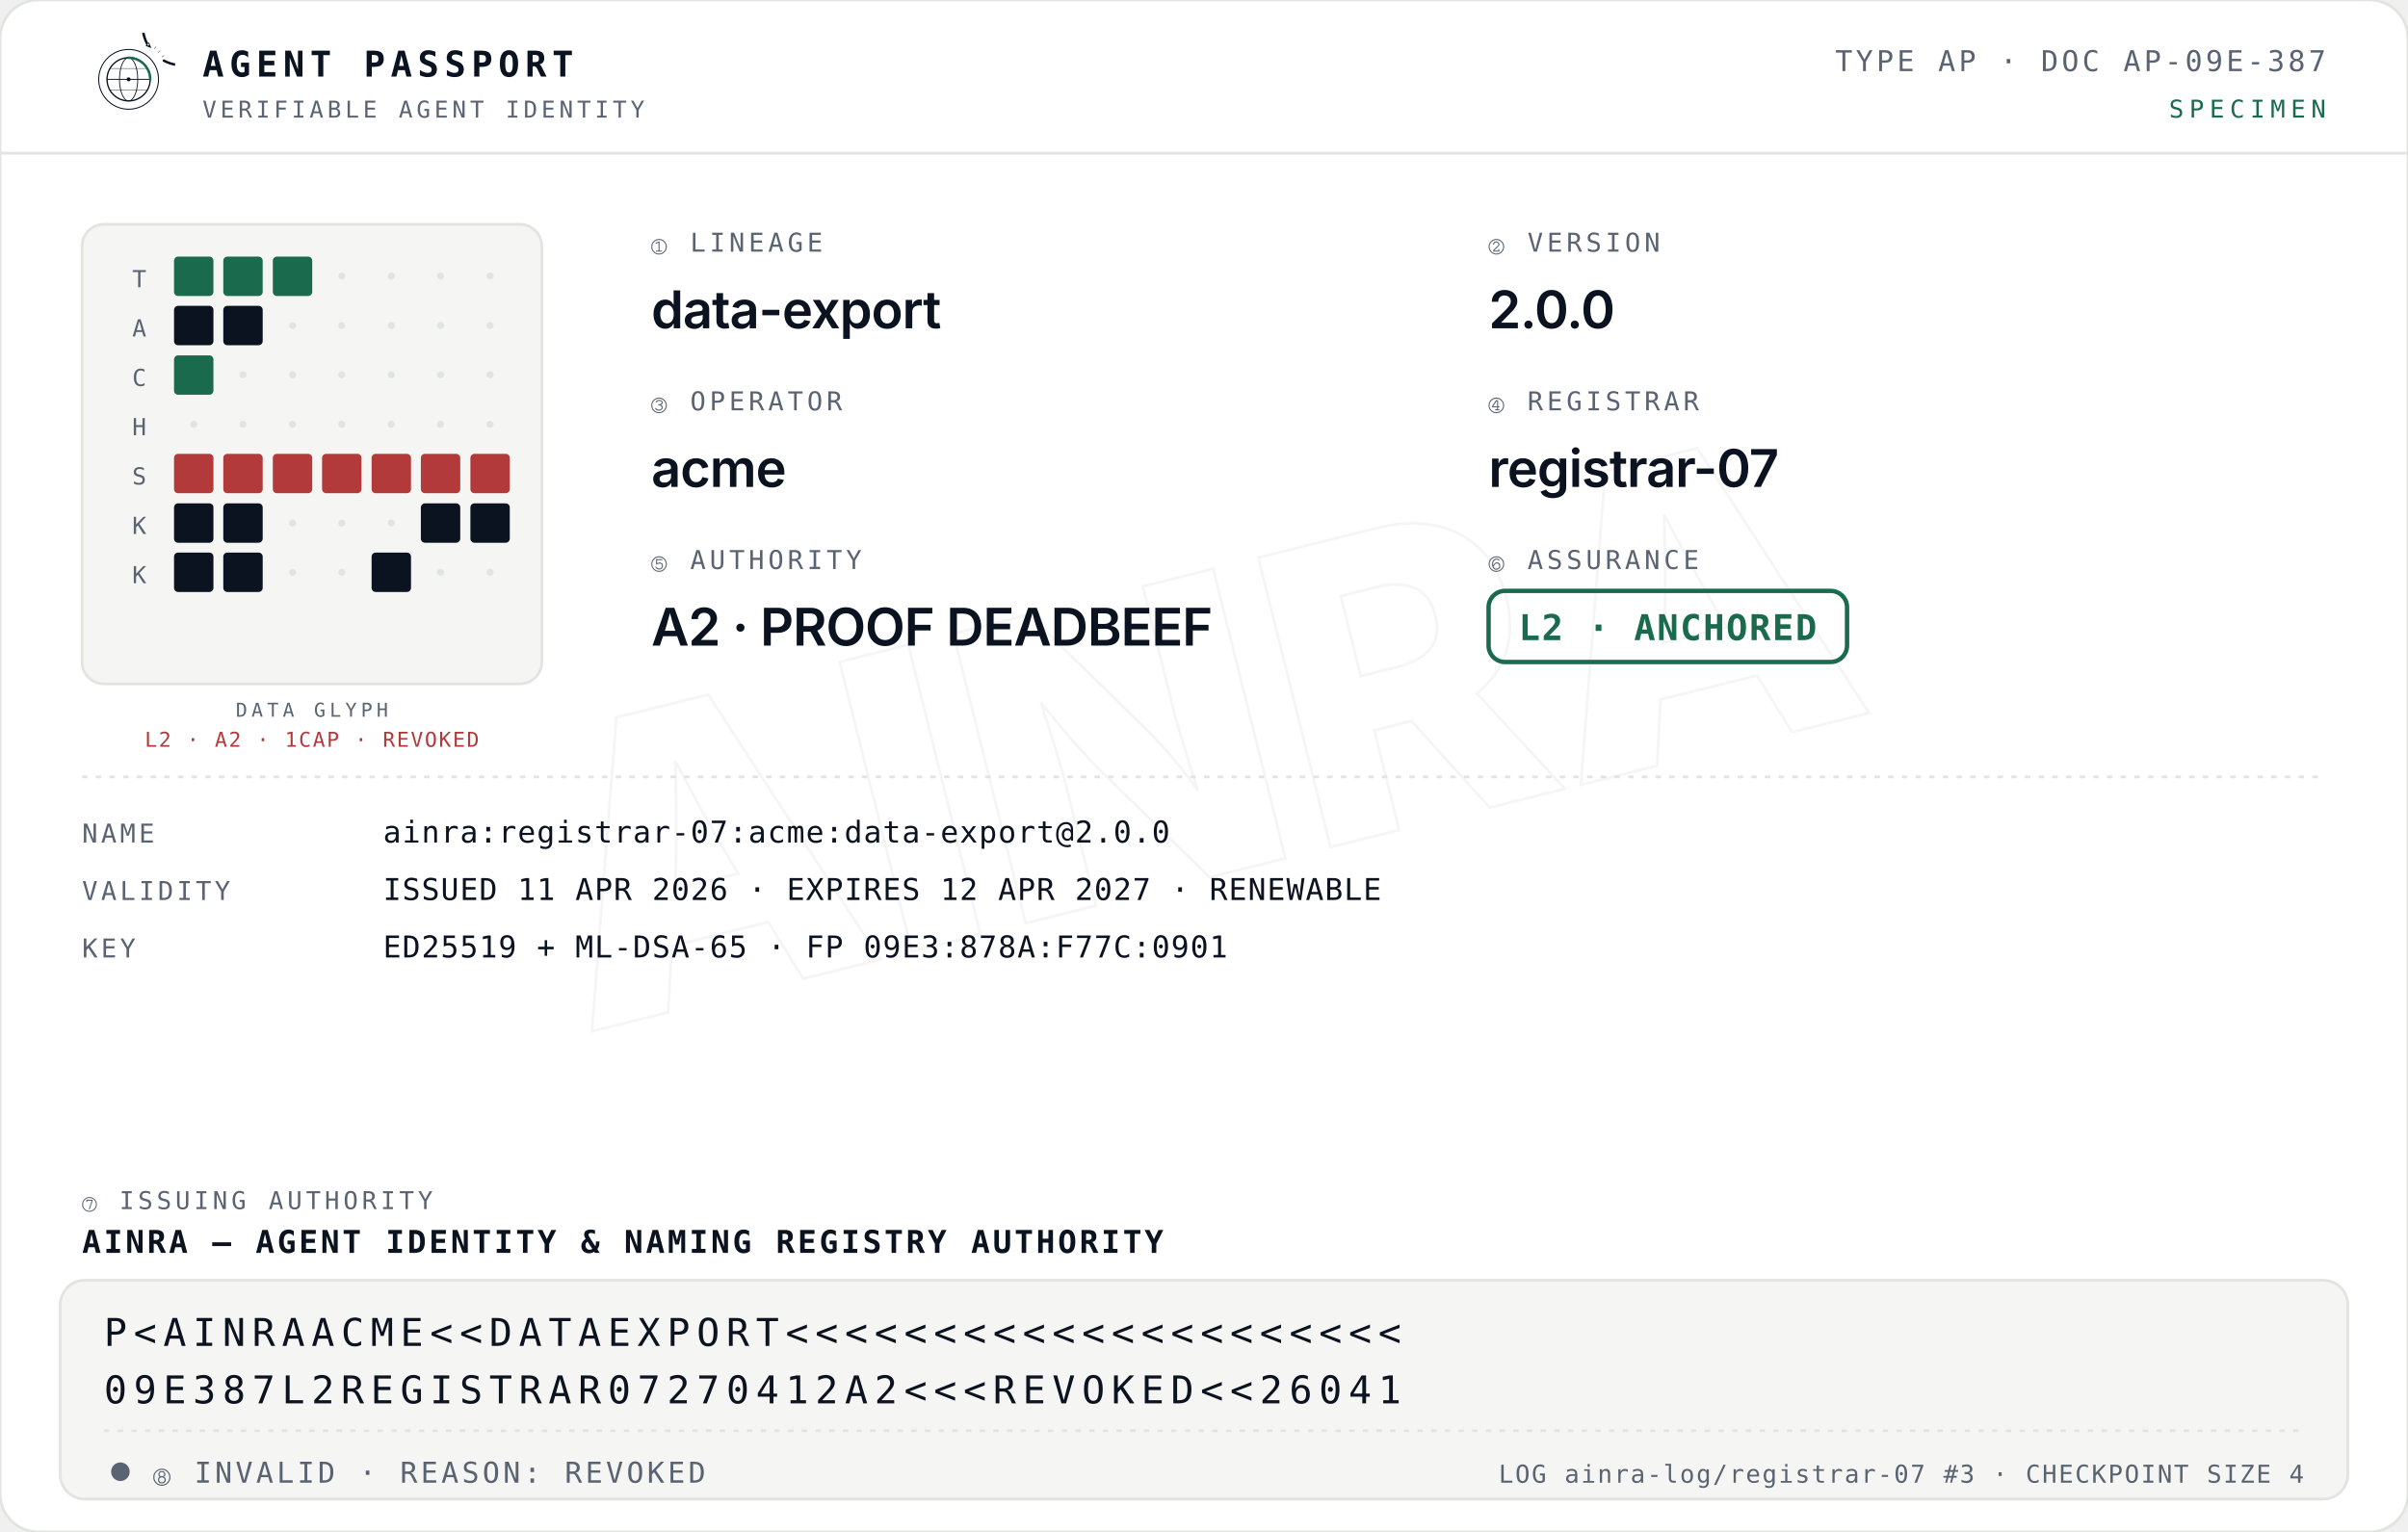
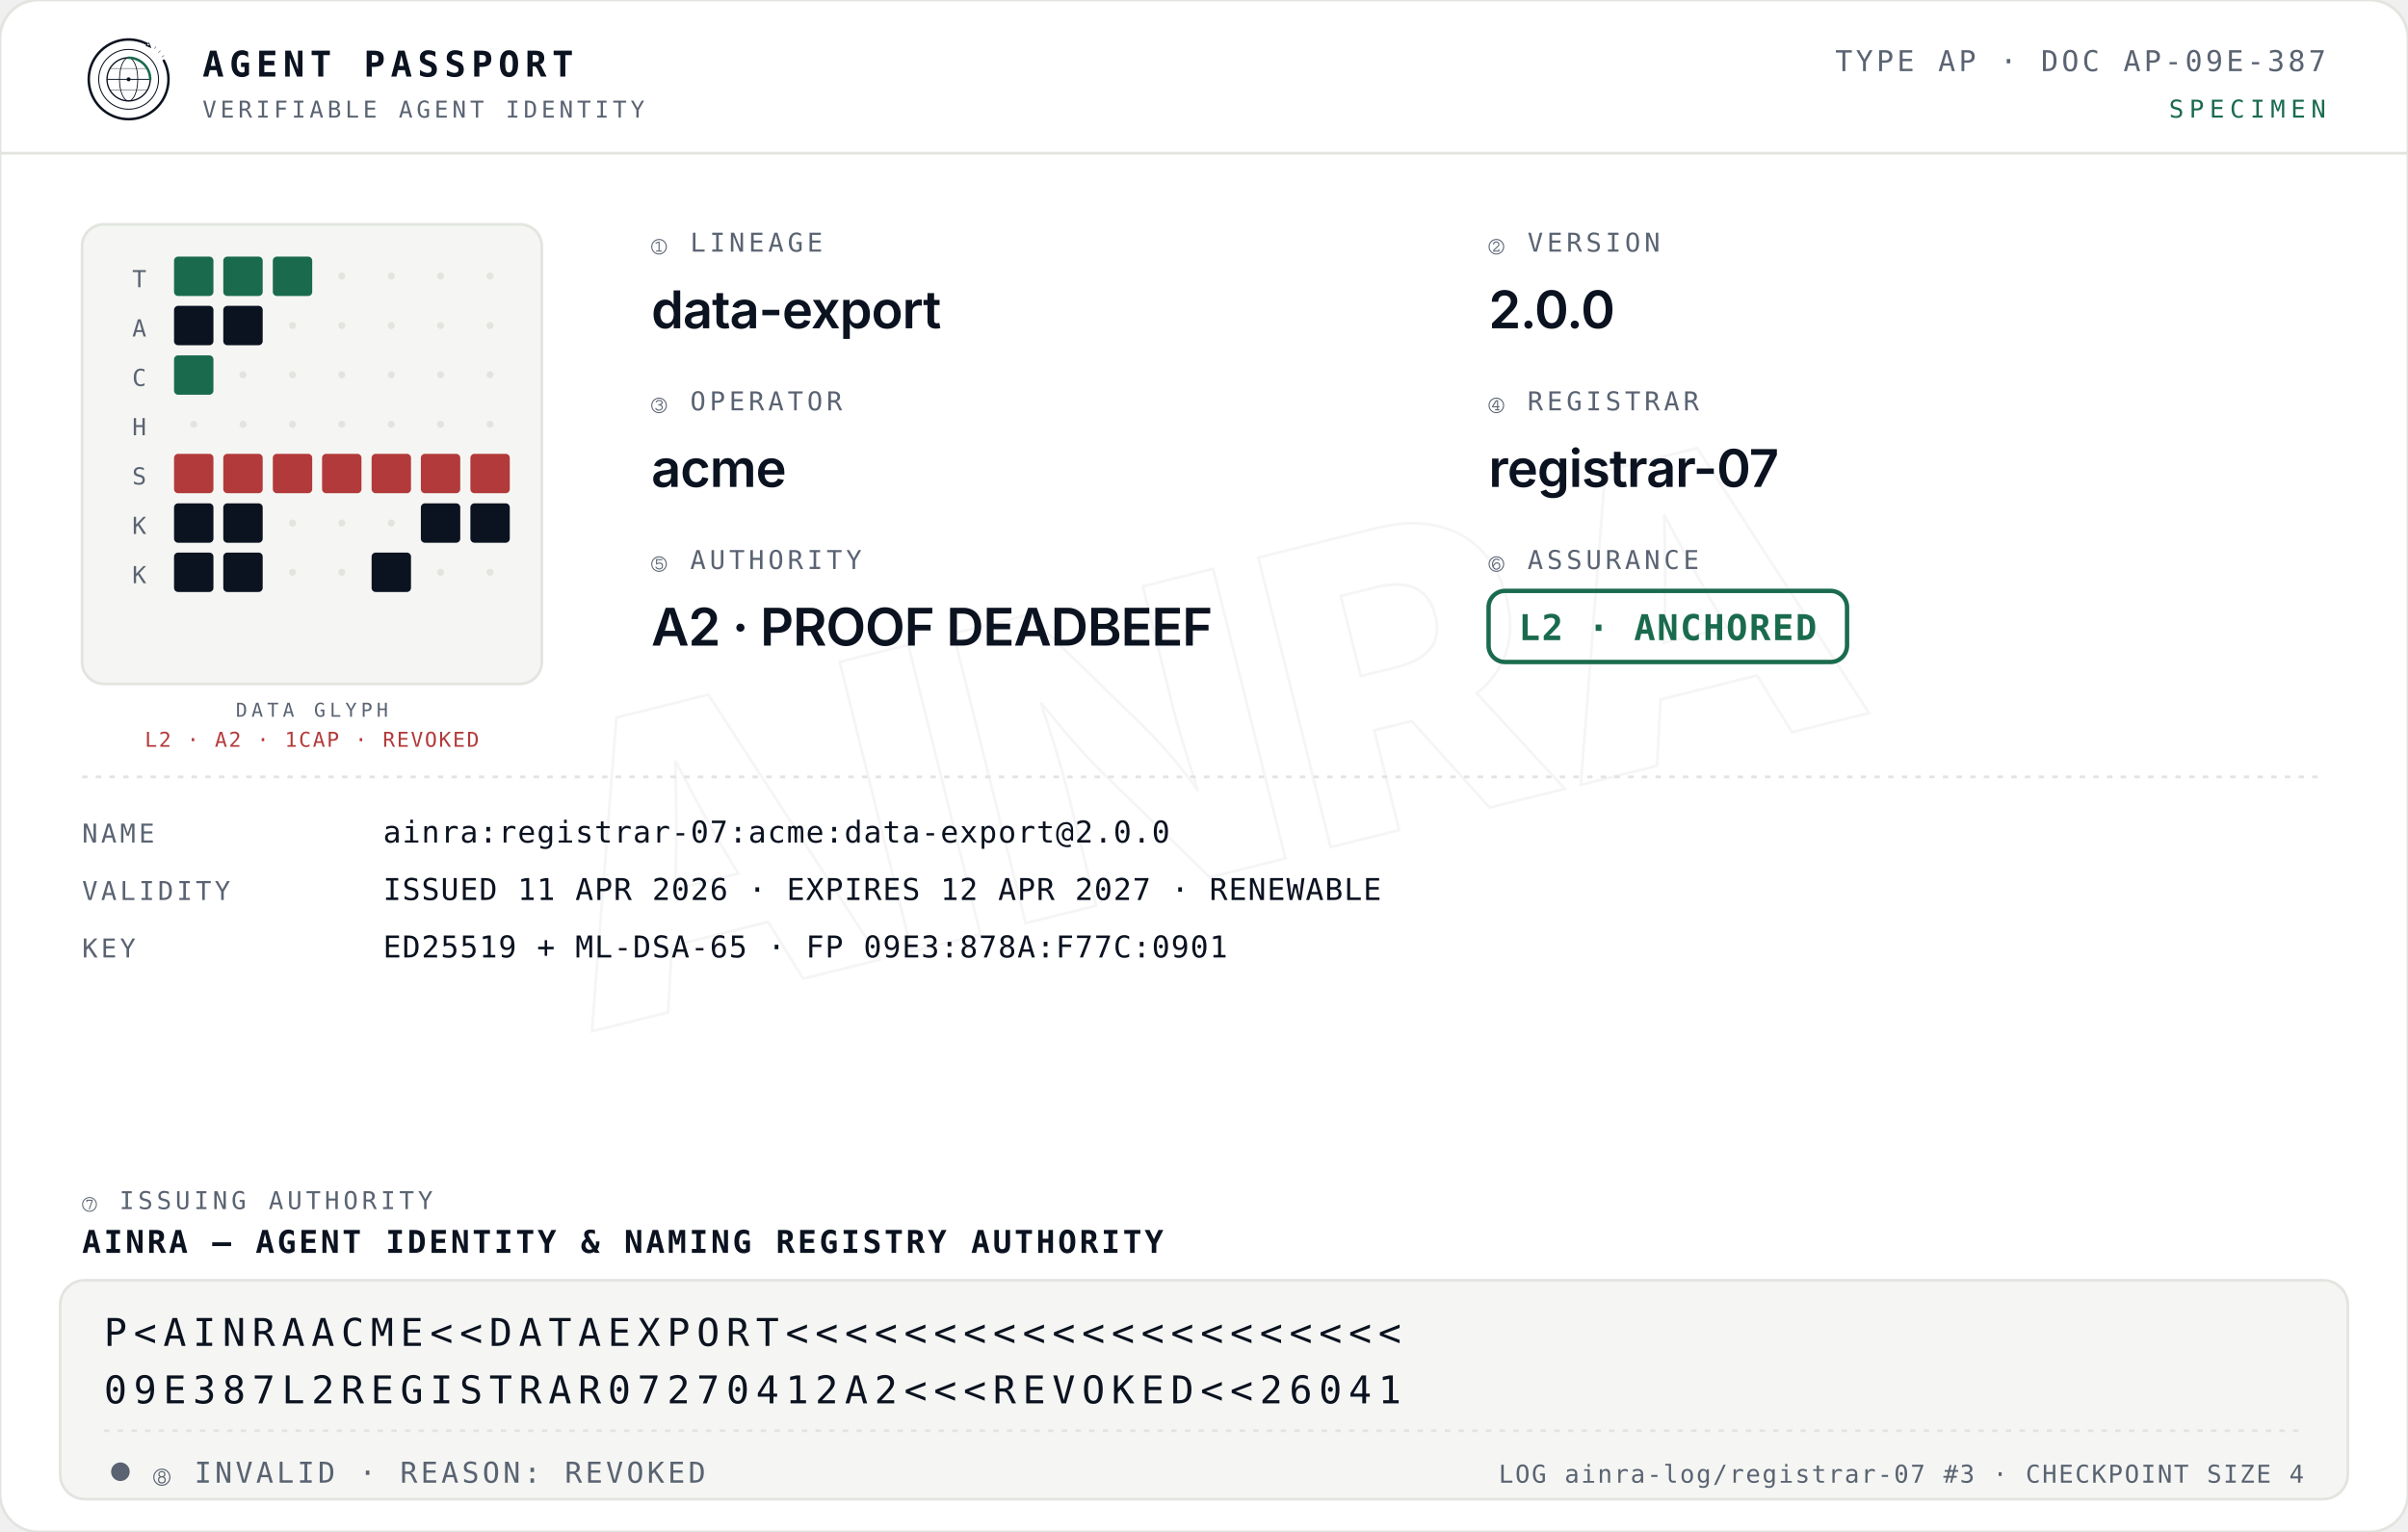
<svg xmlns="http://www.w3.org/2000/svg" viewBox="0 0 880 560" width="704" height="448" font-family="'B612 Mono',ui-monospace,monospace">
  <defs>
    <g id="ainra-sigil">
-       <path d="M 98.4 33.5 A 48 48 0 1 0 78.5 13.6" fill="none" stroke="#0B1220" stroke-width="3" stroke-linecap="round" />
+       <path d="M 98.4 33.5 A 48 48 0 1 1 78.5 13.6" fill="none" stroke="#0B1220" stroke-width="3" stroke-linecap="round" />
      <path d="M 95.8 29.2 L 98.7 27.2 M 91.7 23.9 L 94.3 21.5 M 86.9 19.2 L 89.1 16.6" stroke="#0B1220" stroke-width="1" opacity=".5" />
      <path d="M 80.6 11.5 L 83.4 18.5 L 76.4 15.7 Z" fill="#0B1220" />
      <circle cx="79.6" cy="14.2" r="1.1" fill="#F5F6F3" />
      <circle cx="56" cy="56" r="36" stroke="#0B1220" stroke-width="1.2" fill="none" />
      <circle cx="56" cy="56" r="26" stroke="#0B1220" stroke-width="1.6" fill="none" />
      <ellipse cx="56" cy="56" rx="11" ry="26" stroke="#0B1220" stroke-width="1" fill="none" />
      <line x1="30" y1="56" x2="82" y2="56" stroke="#0B1220" stroke-width="1.1" />
      <path d="M33.5 43 h45 M33.5 69 h45" stroke="#0B1220" stroke-width="0.8" opacity="0.6" />
      <path d="M56 30 a26 26 0 0 1 26 26" stroke="#1A6B4E" stroke-width="3" stroke-linecap="round" fill="none" />
      <circle cx="56" cy="56" r="2.4" fill="#0B1220" />
    </g>
    <g id="ainra-sigil-lt">
-       <path d="M 98.4 33.5 A 48 48 0 1 0 78.5 13.6" fill="none" stroke="#E7EAF0" stroke-width="3" stroke-linecap="round" />
+       <path d="M 98.4 33.5 A 48 48 0 1 1 78.5 13.6" fill="none" stroke="#E7EAF0" stroke-width="3" stroke-linecap="round" />
      <path d="M 95.8 29.2 L 98.7 27.2 M 91.7 23.9 L 94.3 21.5 M 86.9 19.2 L 89.1 16.6" stroke="#E7EAF0" stroke-width="1" opacity=".5" />
      <path d="M 80.6 11.5 L 83.4 18.5 L 76.4 15.7 Z" fill="#E7EAF0" />
      <circle cx="79.6" cy="14.2" r="1.1" fill="#0B1220" />
      <circle cx="56" cy="56" r="36" stroke="#E7EAF0" stroke-width="1.2" fill="none" />
      <circle cx="56" cy="56" r="26" stroke="#E7EAF0" stroke-width="1.6" fill="none" />
      <ellipse cx="56" cy="56" rx="11" ry="26" stroke="#E7EAF0" stroke-width="1" fill="none" />
      <line x1="30" y1="56" x2="82" y2="56" stroke="#E7EAF0" stroke-width="1.1" />
      <path d="M33.5 43 h45 M33.5 69 h45" stroke="#E7EAF0" stroke-width="0.8" opacity="0.6" />
      <path d="M56 30 a26 26 0 0 1 26 26" stroke="#57C08F" stroke-width="3" stroke-linecap="round" fill="none" />
      <circle cx="56" cy="56" r="2.4" fill="#E7EAF0" />
    </g>
  </defs>
  <rect x="0" y="0" width="880" height="560" rx="14" fill="#FFFFFF" stroke="#E2E5DF" />
  <text x="440" y="320" text-anchor="middle" font-family="'Bricolage Grotesque','Inter',sans-serif" font-weight="800" font-size="150" fill="none" stroke="#0B1220" stroke-opacity="0.04" transform="rotate(-14 440 280)">AINRA</text>
  <line x1="0" y1="56" x2="880" y2="56" stroke="#E2E5DF" />
  <svg x="30" y="12" width="34" height="34" viewBox="0 0 112 112">
    <use href="#ainra-sigil" />
  </svg>
  <text x="74" y="28" font-weight="700" font-size="13" letter-spacing="2" fill="#0B1220">AGENT PASSPORT</text>
  <text x="74" y="43" font-size="8.5" letter-spacing="1.4" fill="#5A6372">VERIFIABLE AGENT IDENTITY</text>
  <text x="850" y="26" text-anchor="end" font-size="10.5" letter-spacing="1.2" fill="#5A6372">TYPE AP · DOC AP-09E-387</text>
  <text x="850" y="43" text-anchor="end" font-size="9" letter-spacing="2" fill="#1A6B4E">SPECIMEN</text>
  <rect x="30" y="82" width="168" height="168" rx="8" fill="#F5F6F3" stroke="#E2E5DF" />
  <text x="50.9" y="105.0" text-anchor="middle" font-family="'B612 Mono',ui-monospace,monospace" font-size="8.6" fill="#5A6372">T</text>
  <rect x="63.6" y="93.8" width="14.4" height="14.4" rx="1.5" fill="#1A6B4E" />
  <rect x="81.6" y="93.8" width="14.4" height="14.4" rx="1.5" fill="#1A6B4E" />
  <rect x="99.7" y="93.8" width="14.4" height="14.4" rx="1.5" fill="#1A6B4E" />
  <circle cx="124.9" cy="100.9" r="1.3" fill="#E2E5DF" />
  <circle cx="143.0" cy="100.9" r="1.3" fill="#E2E5DF" />
  <circle cx="161.0" cy="100.9" r="1.3" fill="#E2E5DF" />
  <circle cx="179.1" cy="100.9" r="1.3" fill="#E2E5DF" />
  <text x="50.9" y="123.0" text-anchor="middle" font-family="'B612 Mono',ui-monospace,monospace" font-size="8.6" fill="#5A6372">A</text>
  <rect x="63.6" y="111.8" width="14.4" height="14.4" rx="1.5" fill="#0B1220" />
  <rect x="81.6" y="111.8" width="14.4" height="14.4" rx="1.5" fill="#0B1220" />
  <circle cx="106.9" cy="119.0" r="1.3" fill="#E2E5DF" />
  <circle cx="124.9" cy="119.0" r="1.3" fill="#E2E5DF" />
  <circle cx="143.0" cy="119.0" r="1.3" fill="#E2E5DF" />
  <circle cx="161.0" cy="119.0" r="1.3" fill="#E2E5DF" />
  <circle cx="179.1" cy="119.0" r="1.3" fill="#E2E5DF" />
  <text x="50.9" y="141.1" text-anchor="middle" font-family="'B612 Mono',ui-monospace,monospace" font-size="8.6" fill="#5A6372">C</text>
  <rect x="63.6" y="129.9" width="14.4" height="14.4" rx="1.5" fill="#1A6B4E" />
  <circle cx="88.8" cy="137.0" r="1.3" fill="#E2E5DF" />
  <circle cx="106.9" cy="137.0" r="1.3" fill="#E2E5DF" />
  <circle cx="124.9" cy="137.0" r="1.3" fill="#E2E5DF" />
  <circle cx="143.0" cy="137.0" r="1.3" fill="#E2E5DF" />
  <circle cx="161.0" cy="137.0" r="1.3" fill="#E2E5DF" />
  <circle cx="179.1" cy="137.0" r="1.3" fill="#E2E5DF" />
  <text x="50.9" y="159.1" text-anchor="middle" font-family="'B612 Mono',ui-monospace,monospace" font-size="8.6" fill="#5A6372">H</text>
  <circle cx="70.8" cy="155.1" r="1.3" fill="#E2E5DF" />
  <circle cx="88.8" cy="155.1" r="1.3" fill="#E2E5DF" />
  <circle cx="106.9" cy="155.1" r="1.3" fill="#E2E5DF" />
  <circle cx="124.9" cy="155.1" r="1.3" fill="#E2E5DF" />
  <circle cx="143.0" cy="155.1" r="1.3" fill="#E2E5DF" />
  <circle cx="161.0" cy="155.1" r="1.3" fill="#E2E5DF" />
  <circle cx="179.1" cy="155.1" r="1.3" fill="#E2E5DF" />
  <text x="50.9" y="177.1" text-anchor="middle" font-family="'B612 Mono',ui-monospace,monospace" font-size="8.6" fill="#5A6372">S</text>
  <rect x="63.6" y="165.9" width="14.4" height="14.4" rx="1.5" fill="#B23A3A" />
  <rect x="81.6" y="165.9" width="14.4" height="14.4" rx="1.5" fill="#B23A3A" />
  <rect x="99.7" y="165.9" width="14.4" height="14.4" rx="1.5" fill="#B23A3A" />
  <rect x="117.7" y="165.9" width="14.4" height="14.4" rx="1.5" fill="#B23A3A" />
  <rect x="135.8" y="165.9" width="14.4" height="14.4" rx="1.5" fill="#B23A3A" />
  <rect x="153.8" y="165.9" width="14.4" height="14.4" rx="1.5" fill="#B23A3A" />
  <rect x="171.9" y="165.9" width="14.4" height="14.4" rx="1.5" fill="#B23A3A" />
  <text x="50.9" y="195.2" text-anchor="middle" font-family="'B612 Mono',ui-monospace,monospace" font-size="8.6" fill="#5A6372">K</text>
  <rect x="63.6" y="184.0" width="14.4" height="14.4" rx="1.5" fill="#0B1220" />
  <rect x="81.6" y="184.0" width="14.4" height="14.4" rx="1.5" fill="#0B1220" />
  <circle cx="106.9" cy="191.2" r="1.3" fill="#E2E5DF" />
  <circle cx="124.9" cy="191.2" r="1.3" fill="#E2E5DF" />
  <circle cx="143.0" cy="191.2" r="1.3" fill="#E2E5DF" />
  <rect x="153.8" y="184.0" width="14.4" height="14.4" rx="1.5" fill="#0B1220" />
  <rect x="171.9" y="184.0" width="14.4" height="14.4" rx="1.5" fill="#0B1220" />
  <text x="50.9" y="213.2" text-anchor="middle" font-family="'B612 Mono',ui-monospace,monospace" font-size="8.6" fill="#5A6372">K</text>
  <rect x="63.6" y="202.0" width="14.4" height="14.4" rx="1.5" fill="#0B1220" />
  <rect x="81.6" y="202.0" width="14.4" height="14.4" rx="1.5" fill="#0B1220" />
  <circle cx="106.9" cy="209.2" r="1.3" fill="#E2E5DF" />
  <circle cx="124.9" cy="209.2" r="1.3" fill="#E2E5DF" />
  <rect x="135.8" y="202.0" width="14.4" height="14.4" rx="1.5" fill="#0B1220" />
  <circle cx="161.0" cy="209.2" r="1.3" fill="#E2E5DF" />
  <circle cx="179.1" cy="209.2" r="1.3" fill="#E2E5DF" />
  <text x="114" y="262" text-anchor="middle" font-family="'B612 Mono',ui-monospace,monospace" font-size="7" letter-spacing="1.5" fill="#5A6372">DATA GLYPH</text>
  <text x="114" y="273" text-anchor="middle" font-family="'B612 Mono',ui-monospace,monospace" font-size="7.5" letter-spacing="0.6" fill="#B23A3A">L2 · A2 · 1CAP · REVOKED</text>
  <text x="238" y="92" font-size="9.5" letter-spacing="1.4" fill="#5A6372">① LINEAGE</text>
  <text x="238" y="120" font-size="19" font-weight="600" letter-spacing="-0.3" fill="#0B1220" font-family="Inter,'Bricolage Grotesque','Inter',sans-serif">data-export</text>
  <text x="544" y="92" font-size="9.5" letter-spacing="1.4" fill="#5A6372">② VERSION</text>
  <text x="544" y="120" font-size="19" font-weight="600" letter-spacing="-0.3" fill="#0B1220" font-family="Inter,'Bricolage Grotesque','Inter',sans-serif">2.0.0</text>
  <text x="238" y="150" font-size="9.5" letter-spacing="1.4" fill="#5A6372">③ OPERATOR</text>
  <text x="238" y="178" font-size="19" font-weight="600" letter-spacing="-0.3" fill="#0B1220" font-family="Inter,'Bricolage Grotesque','Inter',sans-serif">acme</text>
  <text x="544" y="150" font-size="9.5" letter-spacing="1.4" fill="#5A6372">④ REGISTRAR</text>
  <text x="544" y="178" font-size="19" font-weight="600" letter-spacing="-0.3" fill="#0B1220" font-family="Inter,'Bricolage Grotesque','Inter',sans-serif">registrar-07</text>
  <text x="238" y="208" font-size="9.5" letter-spacing="1.4" fill="#5A6372">⑤ AUTHORITY</text>
  <text x="238" y="236" font-size="19" font-weight="600" letter-spacing="-0.3" fill="#0B1220" font-family="Inter,'Bricolage Grotesque','Inter',sans-serif">A2 · PROOF DEADBEEF</text>
  <text x="544" y="208" font-size="9.5" letter-spacing="1.4" fill="#5A6372">⑥ ASSURANCE</text>
  <rect x="544" y="216" width="131" height="26" rx="6" fill="none" stroke="#1A6B4E" stroke-width="1.6" />
  <text x="555" y="234" font-size="13" font-weight="700" letter-spacing="0.6" fill="#1A6B4E">L2 · ANCHORED</text>
  <line x1="30" y1="284" x2="850" y2="284" stroke="#E2E5DF" stroke-dasharray="2 3" />
  <text x="30" y="308" font-size="9.5" letter-spacing="1.2" fill="#5A6372">NAME</text>
  <text x="140" y="308" font-size="11" letter-spacing="0.4" fill="#0B1220">ainra:registrar-07:acme:data-export@2.0.0</text>
  <text x="30" y="329" font-size="9.5" letter-spacing="1.2" fill="#5A6372">VALIDITY</text>
  <text x="140" y="329" font-size="11" letter-spacing="0.4" fill="#0B1220">ISSUED 11 APR 2026 · EXPIRES 12 APR 2027 · RENEWABLE</text>
  <text x="30" y="350" font-size="9.5" letter-spacing="1.2" fill="#5A6372">KEY</text>
  <text x="140" y="350" font-size="11" letter-spacing="0.4" fill="#0B1220">ED25519 + ML-DSA-65 · FP 09E3:878A:F77C:0901</text>
  <text x="30" y="442" font-size="9" letter-spacing="1.4" fill="#5A6372">⑦ ISSUING AUTHORITY</text>
  <text x="30" y="458" font-size="11.5" letter-spacing="1" font-weight="700" fill="#0B1220">AINRA — AGENT IDENTITY &amp; NAMING REGISTRY AUTHORITY</text>
  <rect x="22" y="468" width="836" height="80" rx="9" fill="#F5F6F3" stroke="#E2E5DF" />
  <text x="38" y="492" font-size="14" letter-spacing="2.4" fill="#0B1220">P&lt;AINRAACME&lt;&lt;DATAEXPORT&lt;&lt;&lt;&lt;&lt;&lt;&lt;&lt;&lt;&lt;&lt;&lt;&lt;&lt;&lt;&lt;&lt;&lt;&lt;&lt;&lt;</text>
  <text x="38" y="513" font-size="14" letter-spacing="2.4" fill="#0B1220">09E387L2REGISTRAR07270412A2&lt;&lt;&lt;REVOKED&lt;&lt;26041</text>
  <line x1="38" y1="523" x2="842" y2="523" stroke="#E2E5DF" stroke-dasharray="2 3" />
  <circle cx="44" cy="538" r="3.4" fill="#5A6372" />
  <text x="56" y="542" font-size="10.5" letter-spacing="1.2" fill="#5A6372">⑧ INVALID · REASON: REVOKED</text>
  <text x="842" y="542" text-anchor="end" font-size="9" letter-spacing="0.6" fill="#5A6372">LOG ainra-log/registrar-07 #3 · CHECKPOINT SIZE 4</text>
</svg>
